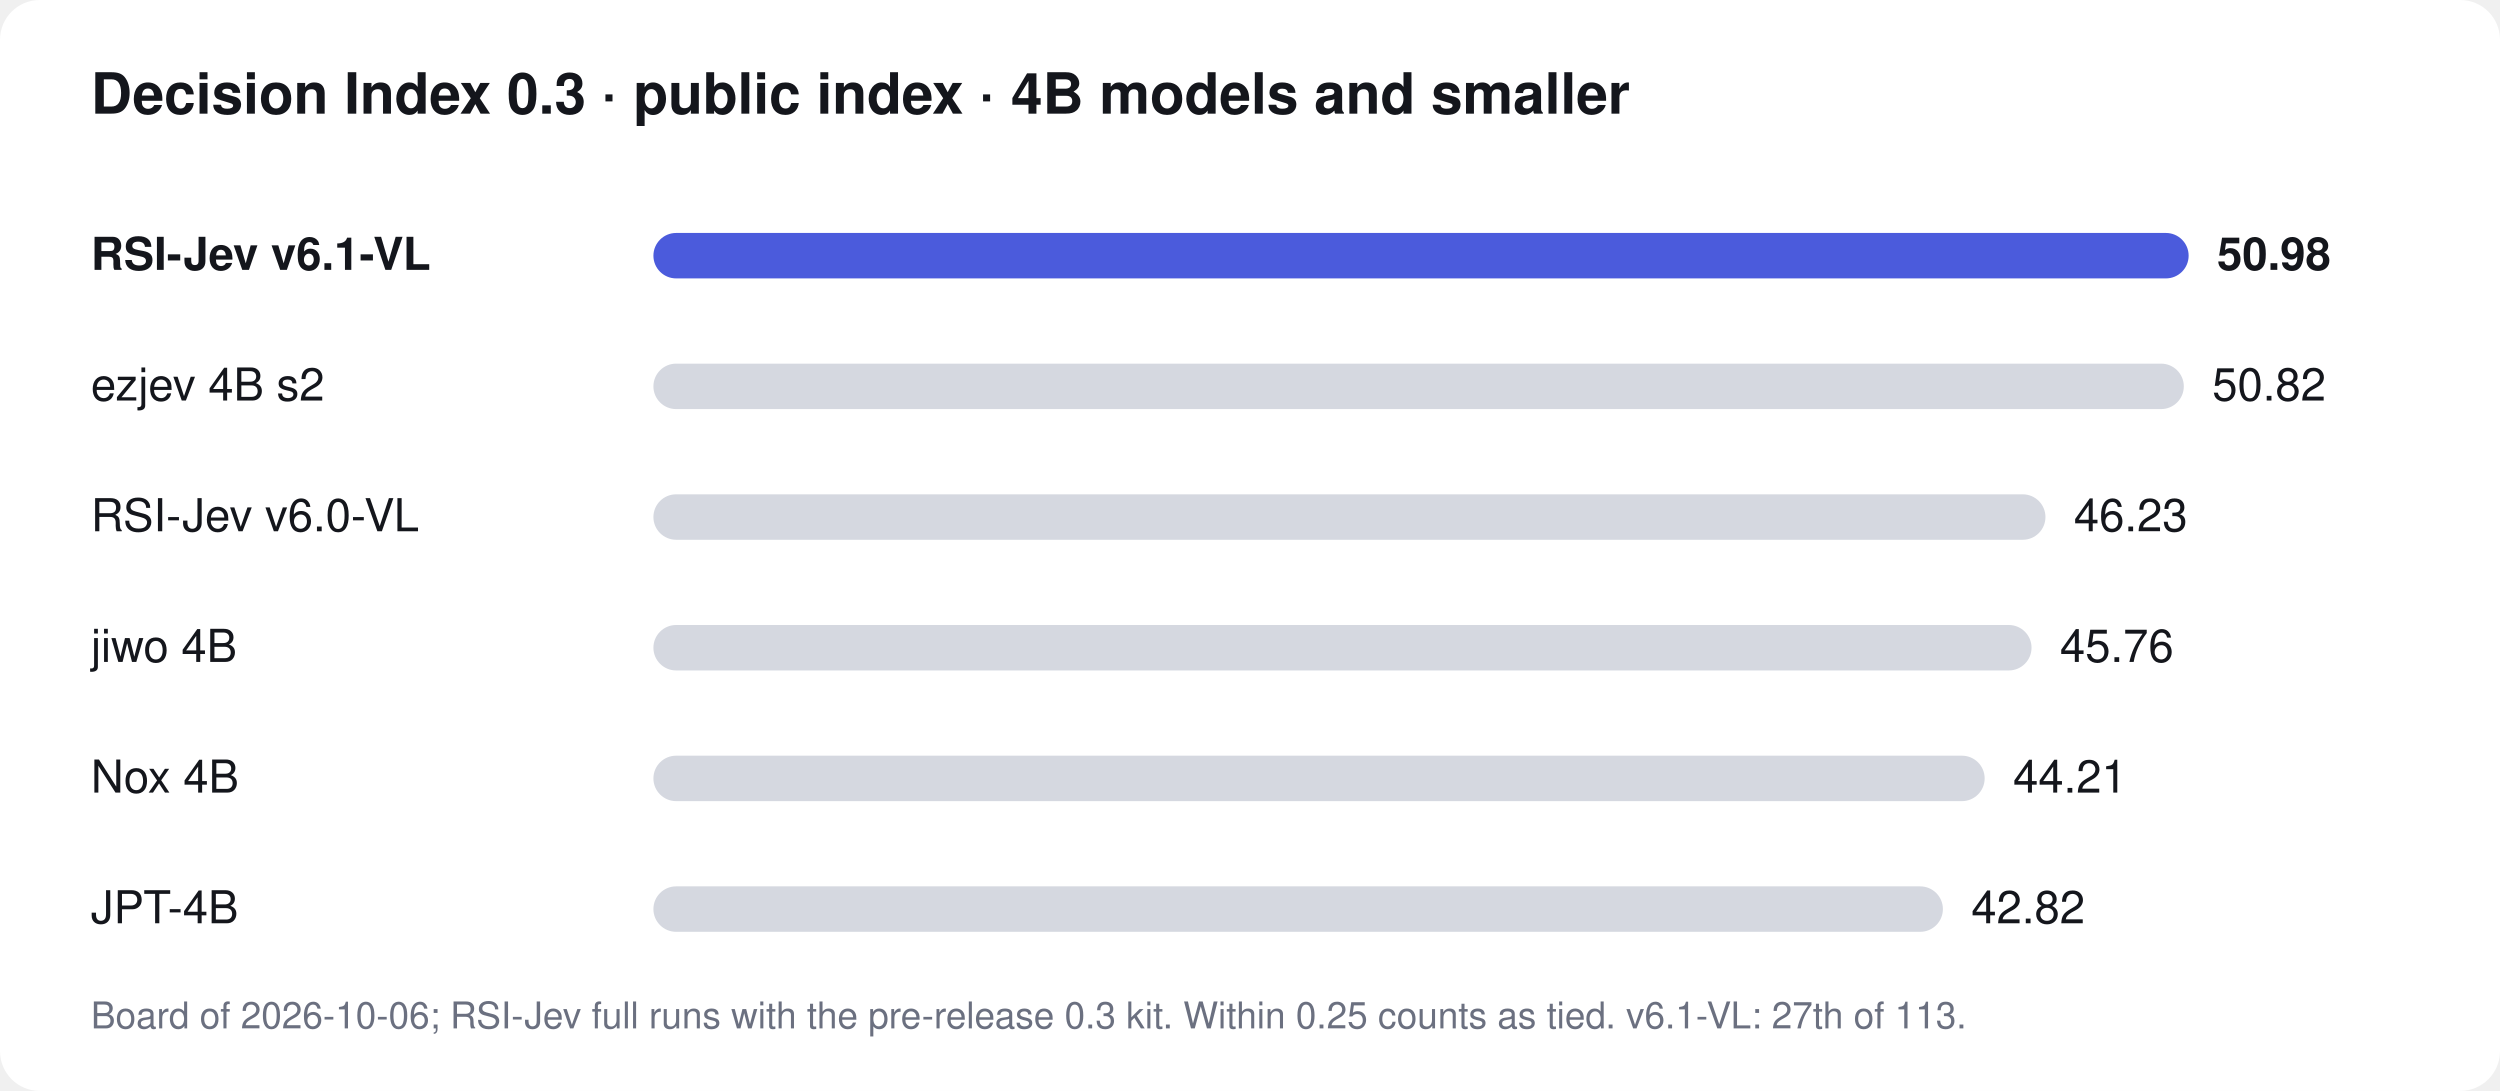
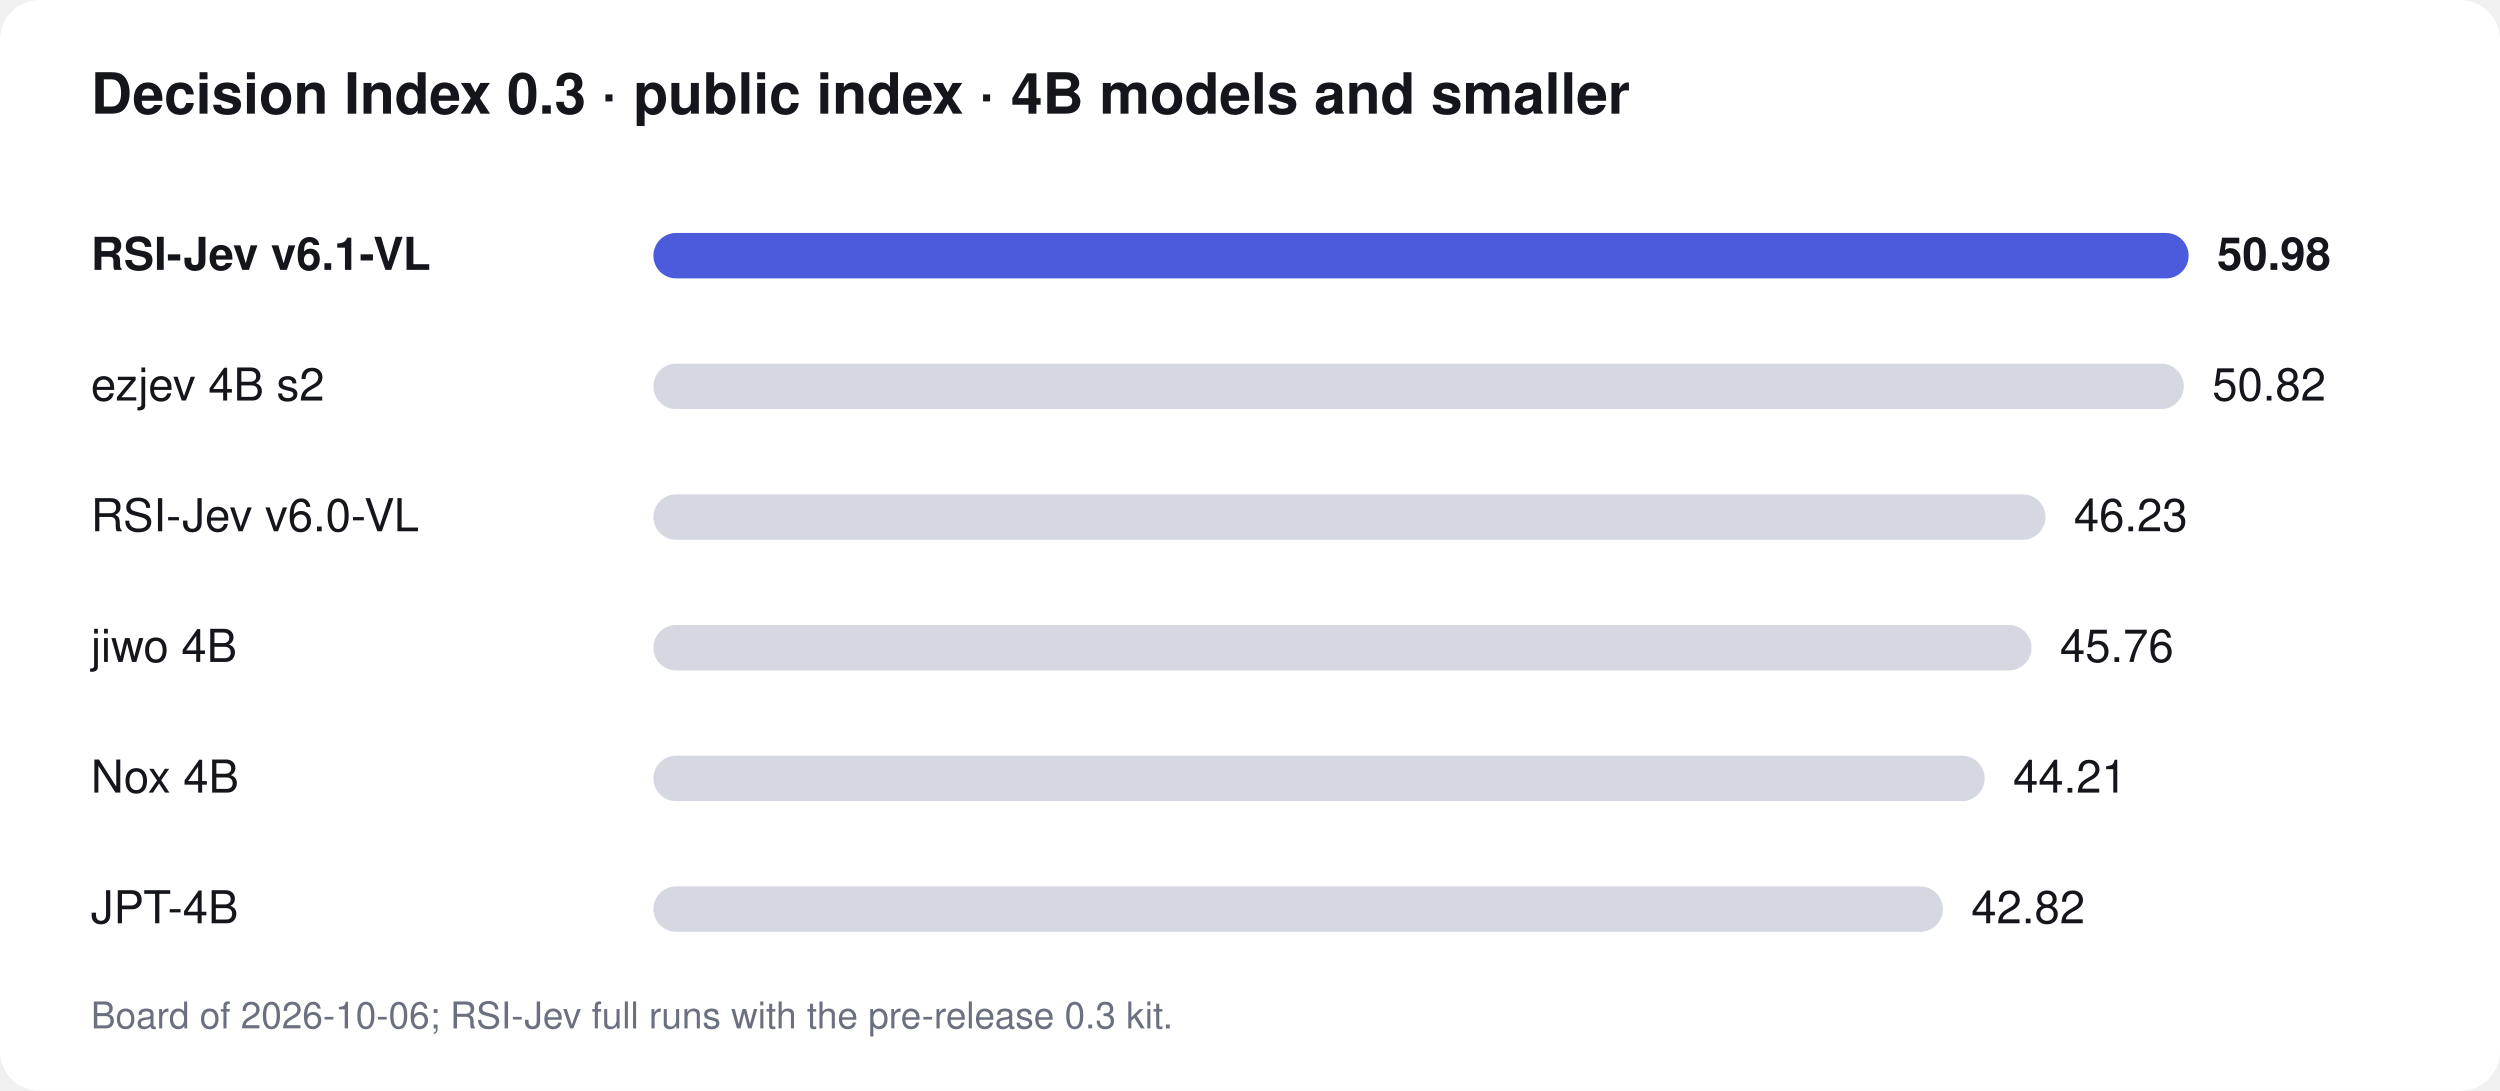
<svg xmlns="http://www.w3.org/2000/svg" viewBox="0 0 880 384" width="880" height="384" font-family="-apple-system,BlinkMacSystemFont,Segoe UI,Helvetica,Arial,sans-serif">
  <rect width="880" height="384" rx="14" fill="#ffffff" />
  <text x="32" y="40" font-size="20" font-weight="600" fill="#14161c">Decision Index 0.3 · public index · 4B models and smaller</text>
  <text x="32" y="95" font-size="16" font-weight="600" fill="#14161c">RSI-Jev v6.1-VL</text>
  <rect x="230" y="82" width="540.4" height="16" rx="8" fill="#4b5bdc" />
  <text x="780.4" y="95" font-size="16" font-weight="600" fill="#14161c">50.98</text>
  <text x="32" y="141" font-size="16" font-weight="400" fill="#14161c">ezjev 4B s2</text>
  <rect x="230" y="128" width="538.7" height="16" rx="8" fill="#d5d8e0" />
  <text x="778.7" y="141" font-size="16" font-weight="400" fill="#14161c">50.82</text>
  <text x="32" y="187" font-size="16" font-weight="400" fill="#14161c">RSI-Jev v6.0-VL</text>
  <rect x="230" y="174" width="490.0" height="16" rx="8" fill="#d5d8e0" />
  <text x="730.0" y="187" font-size="16" font-weight="400" fill="#14161c">46.23</text>
  <text x="32" y="233" font-size="16" font-weight="400" fill="#14161c">jiwo 4B</text>
  <rect x="230" y="220" width="485.1" height="16" rx="8" fill="#d5d8e0" />
  <text x="725.1" y="233" font-size="16" font-weight="400" fill="#14161c">45.76</text>
  <text x="32" y="279" font-size="16" font-weight="400" fill="#14161c">Nox 4B</text>
  <rect x="230" y="266" width="468.6" height="16" rx="8" fill="#d5d8e0" />
  <text x="708.6" y="279" font-size="16" font-weight="400" fill="#14161c">44.21</text>
  <text x="32" y="325" font-size="16" font-weight="400" fill="#14161c">JPT-4B</text>
  <rect x="230" y="312" width="453.9" height="16" rx="8" fill="#d5d8e0" />
  <text x="693.9" y="325" font-size="16" font-weight="400" fill="#14161c">42.82</text>
-   <text x="32" y="362" font-size="13" fill="#6b7080">Board of 2026-10-06; RSI-Jev full runs with the pre-release 0.3 kit. Within 0.25 counts as tied. v6.1-VL: 27th of 113.</text>
+   <text x="32" y="362" font-size="13" fill="#6b7080">Board of 2026-10-06; RSI-Jev full runs with the pre-release 0.3 kit.</text>
</svg>
